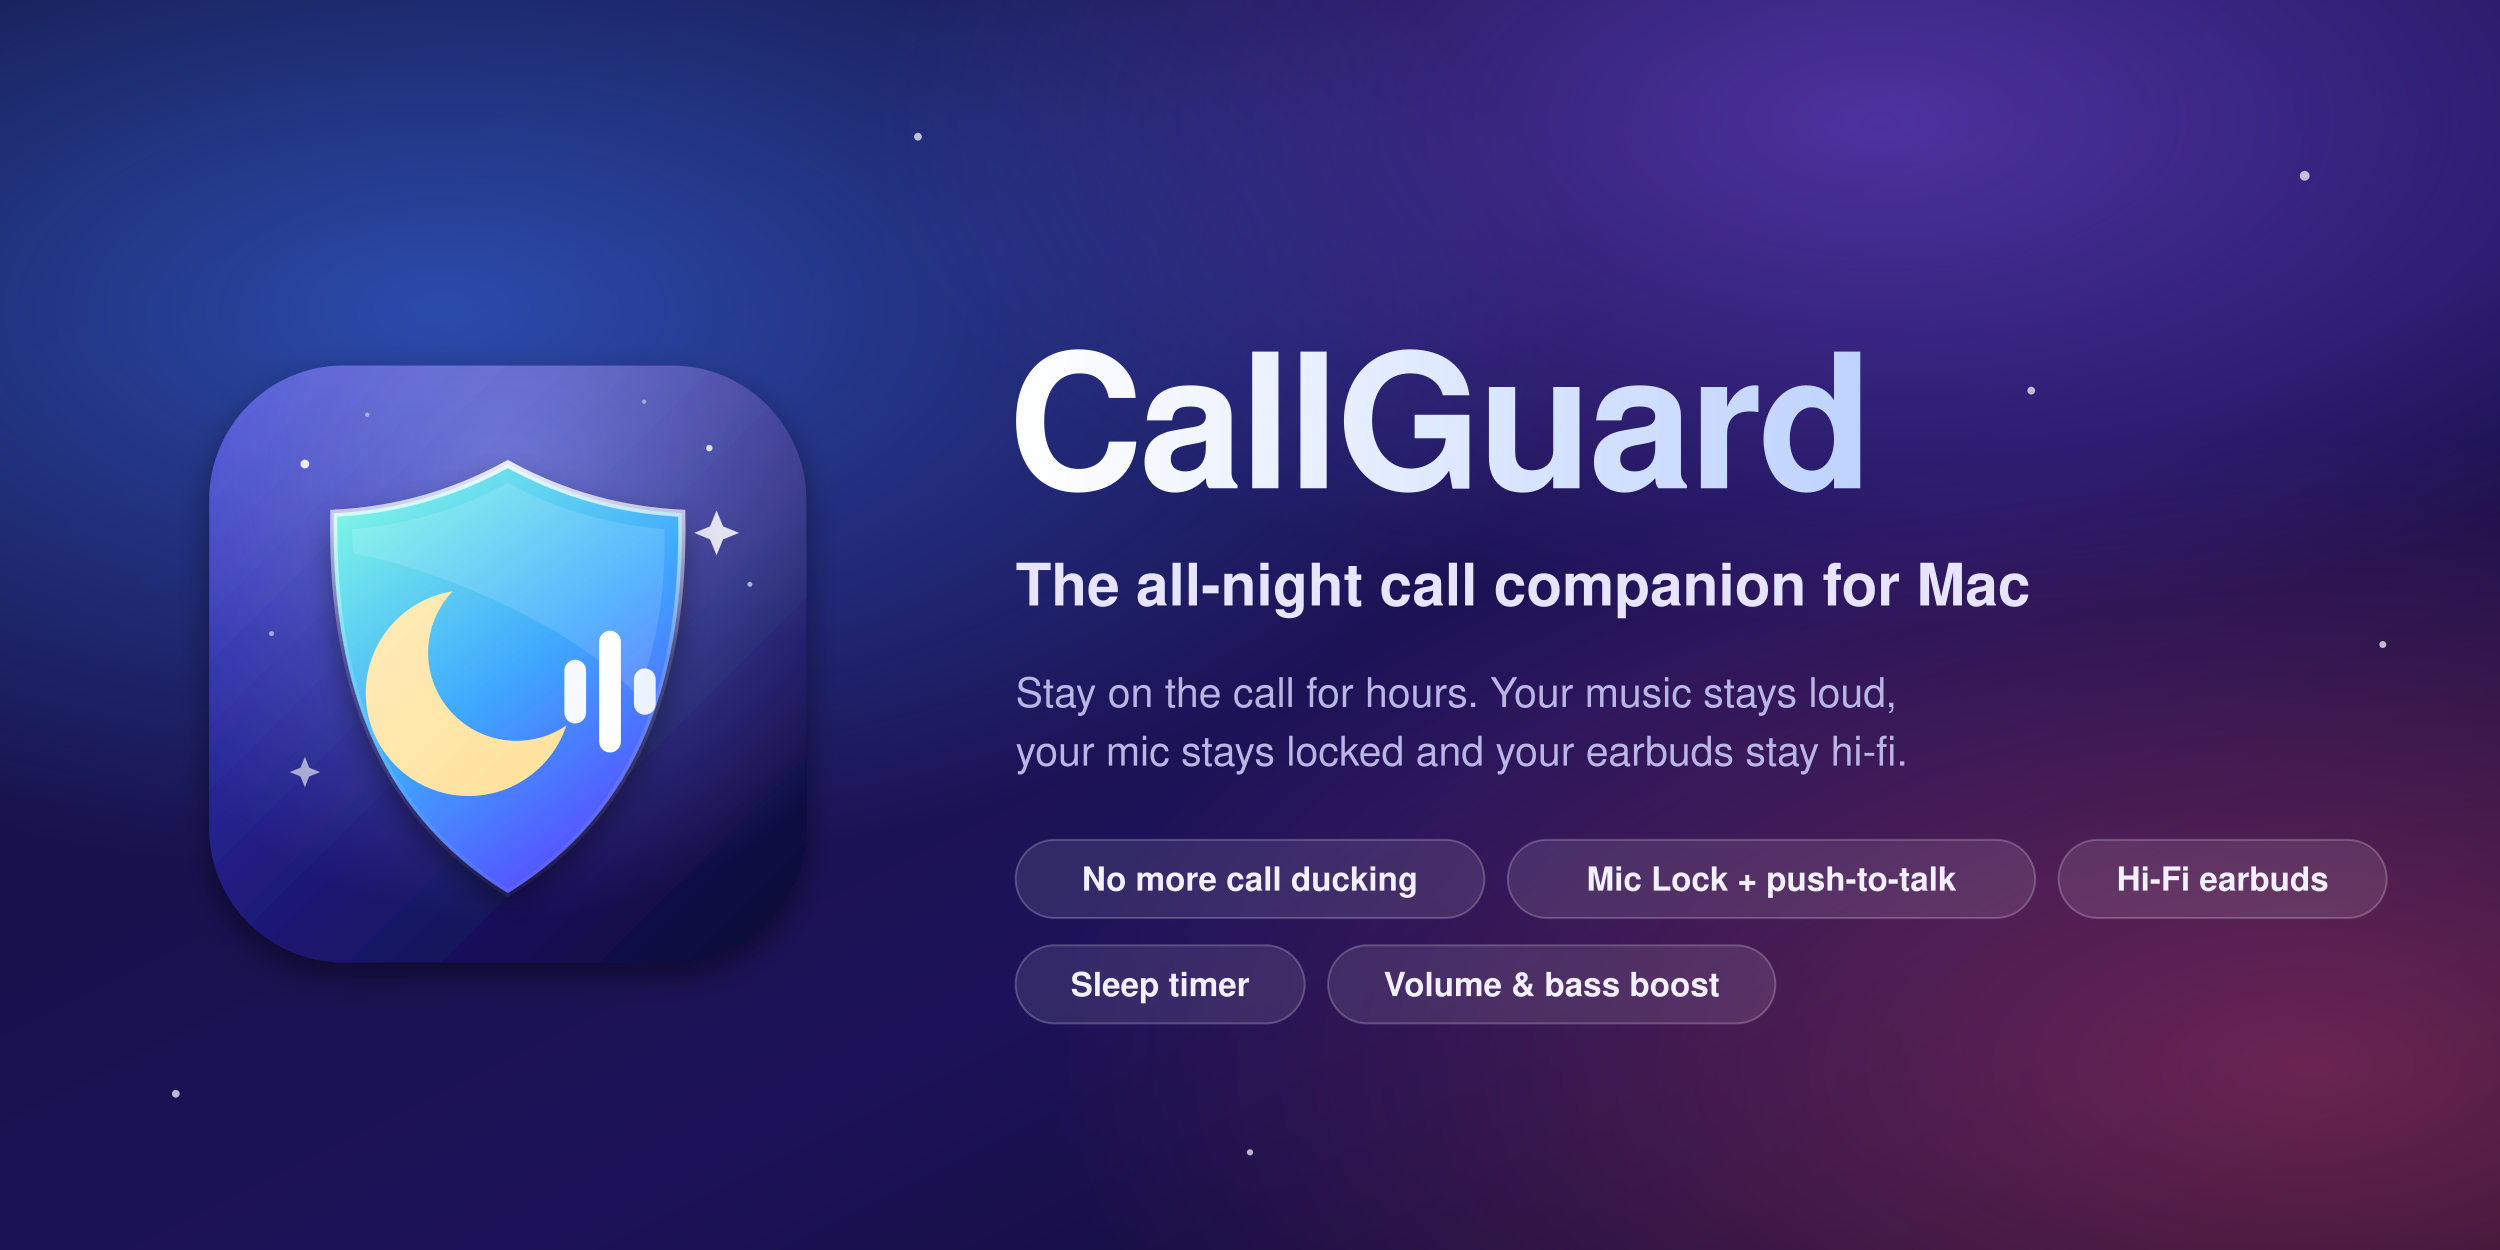
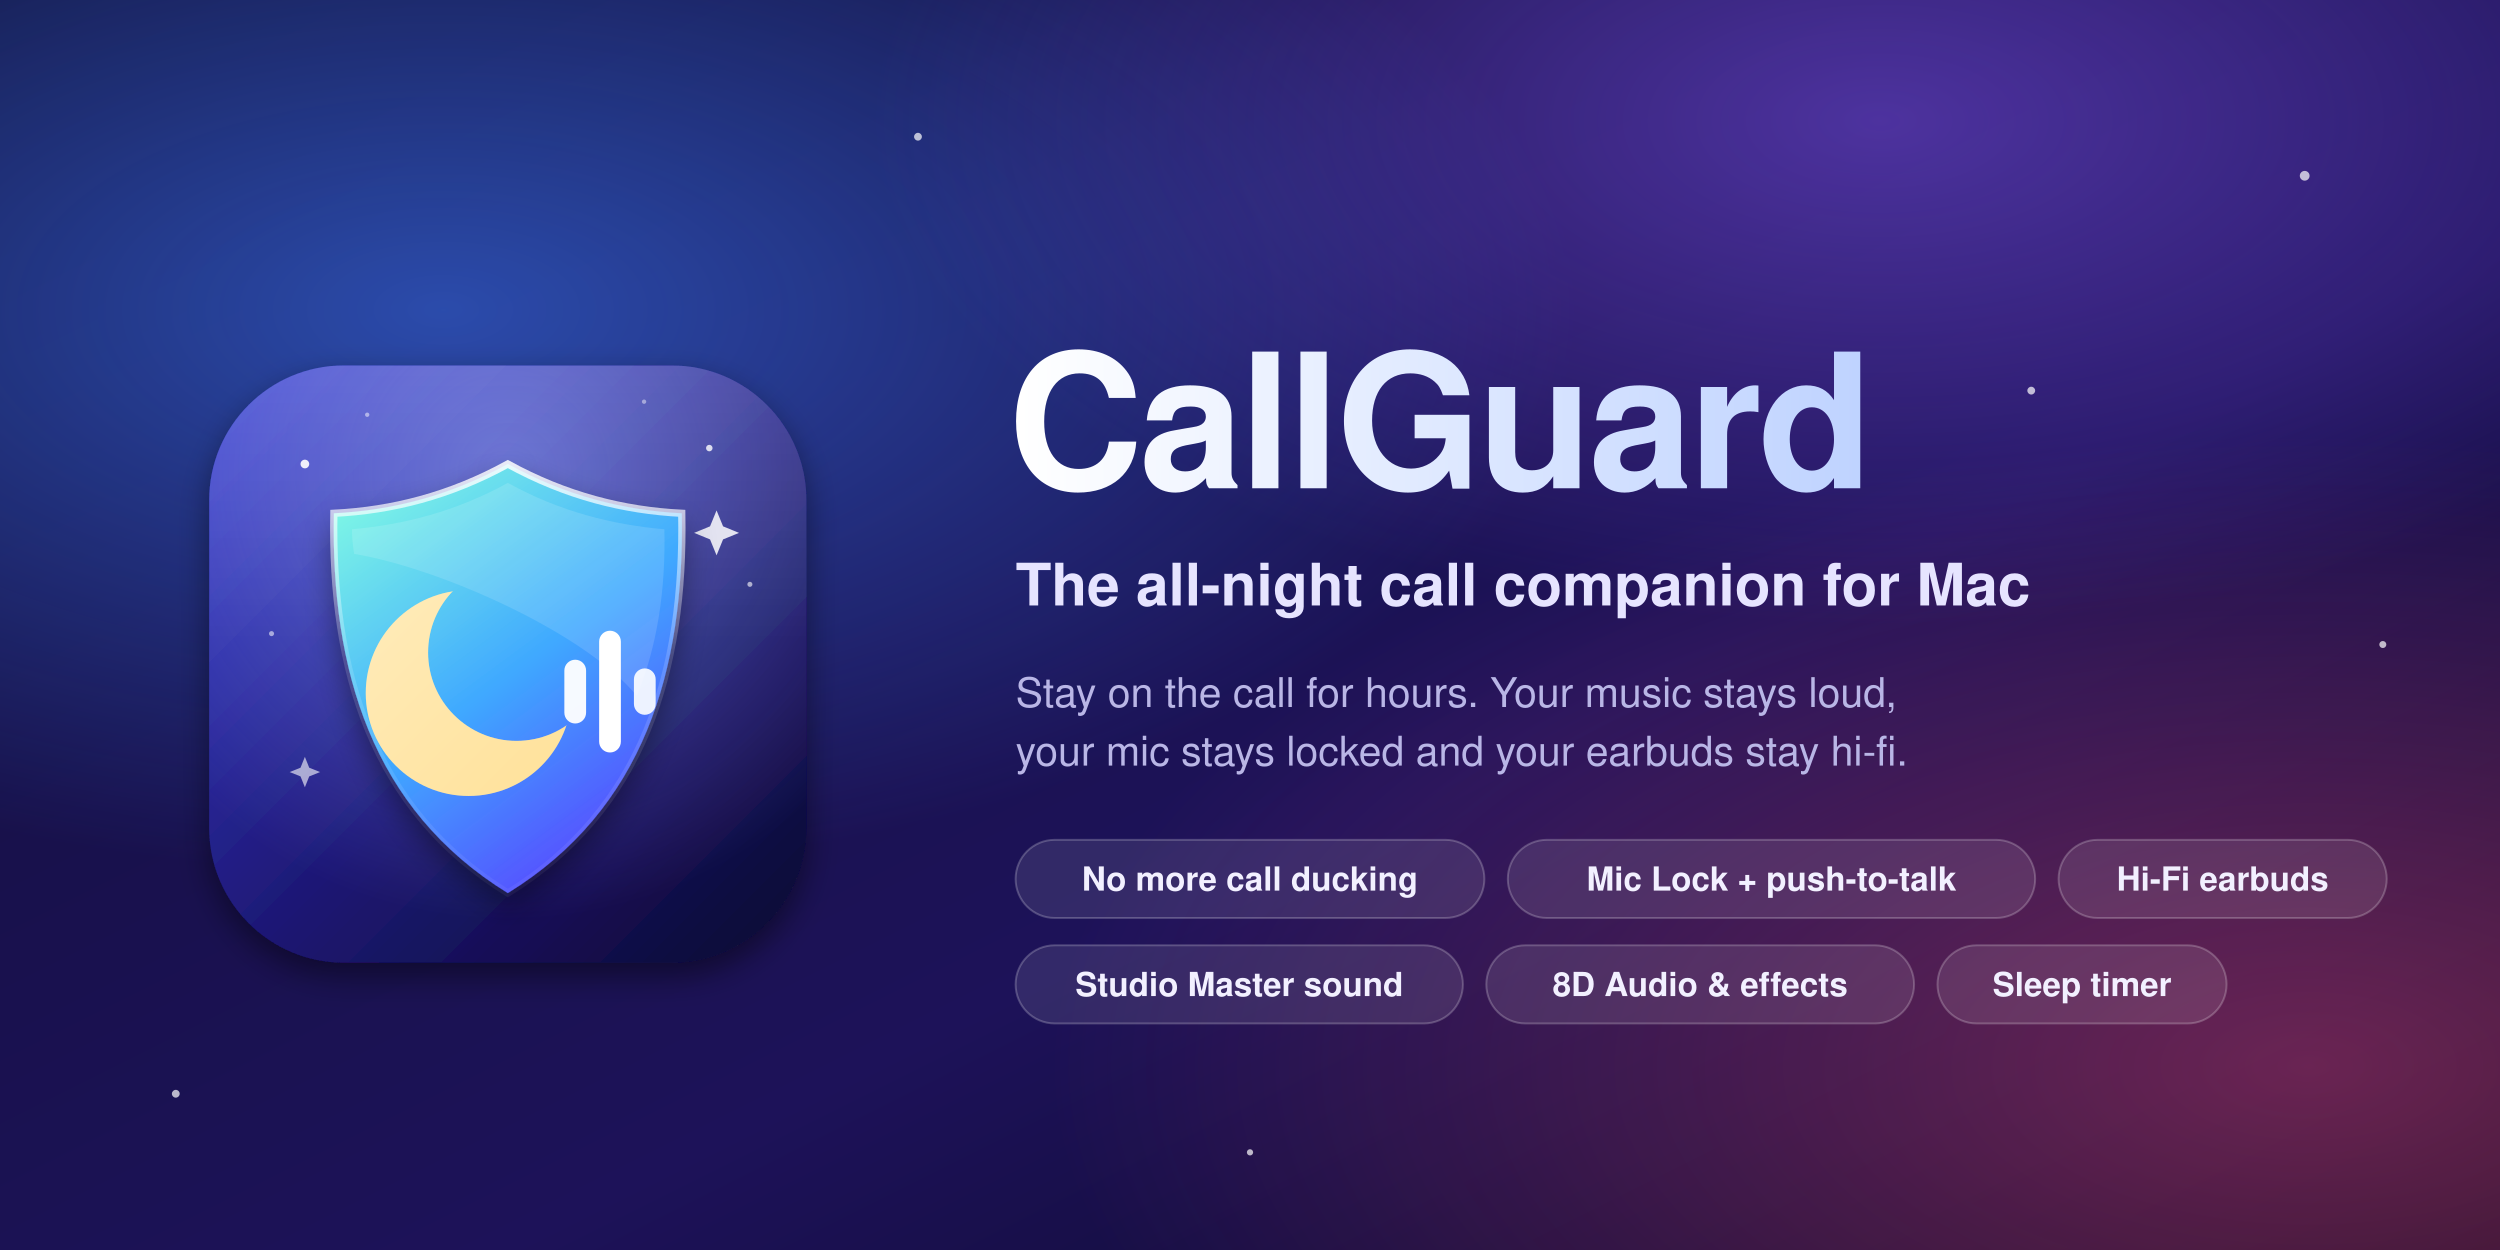
<svg xmlns="http://www.w3.org/2000/svg" viewBox="0 0 1280 640" width="1280" height="640" font-family="-apple-system, BlinkMacSystemFont, 'SF Pro Display', 'Segoe UI', Helvetica, Arial, sans-serif">
  <defs>
    <linearGradient id="bbg" x1="0" y1="0" x2="1" y2="1">
      <stop offset="0" stop-color="#11103A" />
      <stop offset="0.6" stop-color="#1D1259" />
      <stop offset="1" stop-color="#090720" />
    </linearGradient>
    <radialGradient id="b1" cx="0.18" cy="0.25" r="0.45">
      <stop offset="0" stop-color="#3D7BFF" stop-opacity="0.55" />
      <stop offset="1" stop-color="#3D7BFF" stop-opacity="0" />
    </radialGradient>
    <radialGradient id="b2" cx="0.92" cy="0.85" r="0.5">
      <stop offset="0" stop-color="#FF4F8B" stop-opacity="0.38" />
      <stop offset="1" stop-color="#FF4F8B" stop-opacity="0" />
    </radialGradient>
    <radialGradient id="b3" cx="0.75" cy="0.1" r="0.4">
      <stop offset="0" stop-color="#8C5BFF" stop-opacity="0.45" />
      <stop offset="1" stop-color="#8C5BFF" stop-opacity="0" />
    </radialGradient>
    <linearGradient id="title" x1="0" y1="0" x2="1" y2="0">
      <stop offset="0" stop-color="#FFFFFF" />
      <stop offset="1" stop-color="#BFD3FF" />
    </linearGradient>
  </defs>
  <rect width="1280" height="640" fill="url(#bbg)" />
  <rect width="1280" height="640" fill="url(#b1)" />
  <rect width="1280" height="640" fill="url(#b2)" />
  <rect width="1280" height="640" fill="url(#b3)" />
  <g fill="#FFFFFF" opacity="0.7">
    <circle cx="1180" cy="90" r="2.5" />
    <circle cx="1040" cy="200" r="2" />
    <circle cx="470" cy="70" r="2" />
    <circle cx="1220" cy="330" r="1.8" />
    <circle cx="90" cy="560" r="2" />
    <circle cx="640" cy="590" r="1.6" />
  </g>
  <svg x="70" y="150" width="380" height="380" viewBox="0 0 1024 1024">
    <defs>
      <linearGradient id="bg" x1="0" y1="0" x2="1" y2="1">
        <stop offset="0" stop-color="#3A3FD1" />
        <stop offset="0.55" stop-color="#1C1670" />
        <stop offset="1" stop-color="#0B0830" />
      </linearGradient>
      <radialGradient id="glow" cx="0.5" cy="0.18" r="0.75">
        <stop offset="0" stop-color="#8FA2FF" stop-opacity="0.55" />
        <stop offset="1" stop-color="#8FA2FF" stop-opacity="0" />
      </radialGradient>
      <linearGradient id="shield" x1="0.2" y1="0" x2="0.8" y2="1">
        <stop offset="0" stop-color="#7CF5E6" />
        <stop offset="0.5" stop-color="#3FA8FF" />
        <stop offset="1" stop-color="#5B3BFF" />
      </linearGradient>
      <linearGradient id="shieldEdge" x1="0" y1="0" x2="0" y2="1">
        <stop offset="0" stop-color="#FFFFFF" stop-opacity="0.85" />
        <stop offset="0.45" stop-color="#FFFFFF" stop-opacity="0.15" />
        <stop offset="1" stop-color="#FFFFFF" stop-opacity="0.05" />
      </linearGradient>
      <linearGradient id="moon" x1="0" y1="0" x2="1" y2="1">
        <stop offset="0" stop-color="#FFF9E6" />
        <stop offset="1" stop-color="#FFD36B" />
      </linearGradient>
      <linearGradient id="sheen" x1="0" y1="0" x2="0" y2="1">
        <stop offset="0" stop-color="#FFFFFF" stop-opacity="0.32" />
        <stop offset="1" stop-color="#FFFFFF" stop-opacity="0" />
      </linearGradient>
      <mask id="crescent">
        <rect width="1024" height="1024" fill="black" />
        <circle cx="458" cy="552" r="142" fill="white" />
        <circle cx="524" cy="496" r="122" fill="black" />
      </mask>
      <filter id="shadow" x="-20%" y="-20%" width="140%" height="140%">
        <feGaussianBlur in="SourceAlpha" stdDeviation="22" />
        <feOffset dy="18" />
        <feComponentTransfer>
          <feFuncA type="linear" slope="0.45" />
        </feComponentTransfer>
        <feMerge>
          <feMergeNode />
          <feMergeNode in="SourceGraphic" />
        </feMerge>
      </filter>
      <filter id="soft" x="-50%" y="-50%" width="200%" height="200%">
        <feGaussianBlur stdDeviation="10" />
      </filter>
      <clipPath id="squircle">
        <rect x="100" y="100" width="824" height="824" rx="186" />
      </clipPath>
    </defs>
    <g filter="url(#shadow)">
      <rect x="100" y="100" width="824" height="824" rx="186" fill="url(#bg)" />
    </g>
    <g clip-path="url(#squircle)">
      <rect x="100" y="100" width="824" height="824" fill="url(#glow)" />
      <g fill="#FFFFFF">
        <circle cx="232" cy="236" r="6" opacity="0.9" />
        <circle cx="790" cy="214" r="4.5" opacity="0.8" />
        <circle cx="846" cy="402" r="3.5" opacity="0.6" />
        <circle cx="186" cy="470" r="3.5" opacity="0.55" />
        <circle cx="318" cy="168" r="3" opacity="0.5" />
        <circle cx="700" cy="150" r="3" opacity="0.45" />
        <path d="M800 300 l9 22 22 9 -22 9 -9 22 -9 -22 -22 -9 22 -9z" opacity="0.85" />
        <path d="M232 640 l6 15 15 6 -15 6 -6 15 -6 -15 -15 -6 15 -6z" opacity="0.6" />
      </g>
      <rect x="100" y="100" width="824" height="380" fill="url(#sheen)" opacity="0.35" />
    </g>
    <g filter="url(#shadow)">
      <path d="M512 236 C592 280 672 300 752 304 C756 520 700 712 512 828 C324 712 268 520 272 304 C352 300 432 280 512 236 Z" fill="url(#shield)" />
    </g>
    <path d="M512 236 C592 280 672 300 752 304 C756 520 700 712 512 828 C324 712 268 520 272 304 C352 300 432 280 512 236 Z" fill="none" stroke="url(#shieldEdge)" stroke-width="10" />
    <path d="M512 262 C584 302 658 320 728 326 C730 410 718 488 690 556 C620 470 420 380 300 360 C298 348 297 337 297 326 C366 320 440 302 512 262 Z" fill="#FFFFFF" opacity="0.13" />
    <circle cx="458" cy="552" r="146" fill="#FFE8A3" opacity="0.35" filter="url(#soft)" mask="url(#crescent)" />
    <rect width="1024" height="1024" fill="url(#moon)" mask="url(#crescent)" />
    <g fill="#FFFFFF">
      <rect x="590" y="506" width="30" height="88" rx="15" opacity="0.95" />
      <rect x="638" y="466" width="30" height="168" rx="15" />
      <rect x="686" y="518" width="30" height="64" rx="15" opacity="0.9" />
    </g>
  </svg>
  <text x="516" y="250" font-size="96" font-weight="800" letter-spacing="-2" fill="url(#title)">CallGuard</text>
  <text x="520" y="310" font-size="30" font-weight="600" fill="#E6E4FF">The all-night call companion for Mac</text>
  <text x="520" y="362" font-size="21" fill="#B9B6E6">Stay on the call for hours. Your music stays loud,</text>
  <text x="520" y="392" font-size="21" fill="#B9B6E6">your mic stays locked and your earbuds stay hi-fi.</text>
  <g>
    <rect x="520" y="430" width="240" height="40" rx="20" fill="#FFFFFF" fill-opacity="0.10" stroke="#FFFFFF" stroke-opacity="0.22" />
    <text x="640.0" y="456" text-anchor="middle" font-size="17" font-weight="600" fill="#F2F0FF">No more call ducking</text>
  </g>
  <g>
    <rect x="772" y="430" width="270" height="40" rx="20" fill="#FFFFFF" fill-opacity="0.10" stroke="#FFFFFF" stroke-opacity="0.22" />
    <text x="907.0" y="456" text-anchor="middle" font-size="17" font-weight="600" fill="#F2F0FF">Mic Lock + push-to-talk</text>
  </g>
  <g>
    <rect x="1054" y="430" width="168" height="40" rx="20" fill="#FFFFFF" fill-opacity="0.10" stroke="#FFFFFF" stroke-opacity="0.22" />
    <text x="1138.0" y="456" text-anchor="middle" font-size="17" font-weight="600" fill="#F2F0FF">Hi-Fi earbuds</text>
  </g>
  <g>
-     <rect x="520" y="484" width="148" height="40" rx="20" fill="#FFFFFF" fill-opacity="0.10" stroke="#FFFFFF" stroke-opacity="0.22" />
-     <text x="594.0" y="510" text-anchor="middle" font-size="17" font-weight="600" fill="#F2F0FF">Sleep timer</text>
+     <rect x="520" y="484" width="229" height="40" rx="20" fill="#FFFFFF" fill-opacity="0.10" stroke="#FFFFFF" stroke-opacity="0.22" />
+     <text x="634.5" y="510" text-anchor="middle" font-size="17" font-weight="600" fill="#F2F0FF">Studio Master sound</text>
  </g>
  <g>
-     <rect x="680" y="484" width="229" height="40" rx="20" fill="#FFFFFF" fill-opacity="0.10" stroke="#FFFFFF" stroke-opacity="0.22" />
-     <text x="794.5" y="510" text-anchor="middle" font-size="17" font-weight="600" fill="#F2F0FF">Volume &amp; bass boost</text>
+     <rect x="761" y="484" width="219" height="40" rx="20" fill="#FFFFFF" fill-opacity="0.10" stroke="#FFFFFF" stroke-opacity="0.22" />
+     <text x="870.5" y="510" text-anchor="middle" font-size="17" font-weight="600" fill="#F2F0FF">8D Audio &amp; effects</text>
+   </g>
+   <g>
+     <rect x="992" y="484" width="148" height="40" rx="20" fill="#FFFFFF" fill-opacity="0.10" stroke="#FFFFFF" stroke-opacity="0.22" />
+     <text x="1066.0" y="510" text-anchor="middle" font-size="17" font-weight="600" fill="#F2F0FF">Sleep timer</text>
  </g>
</svg>
